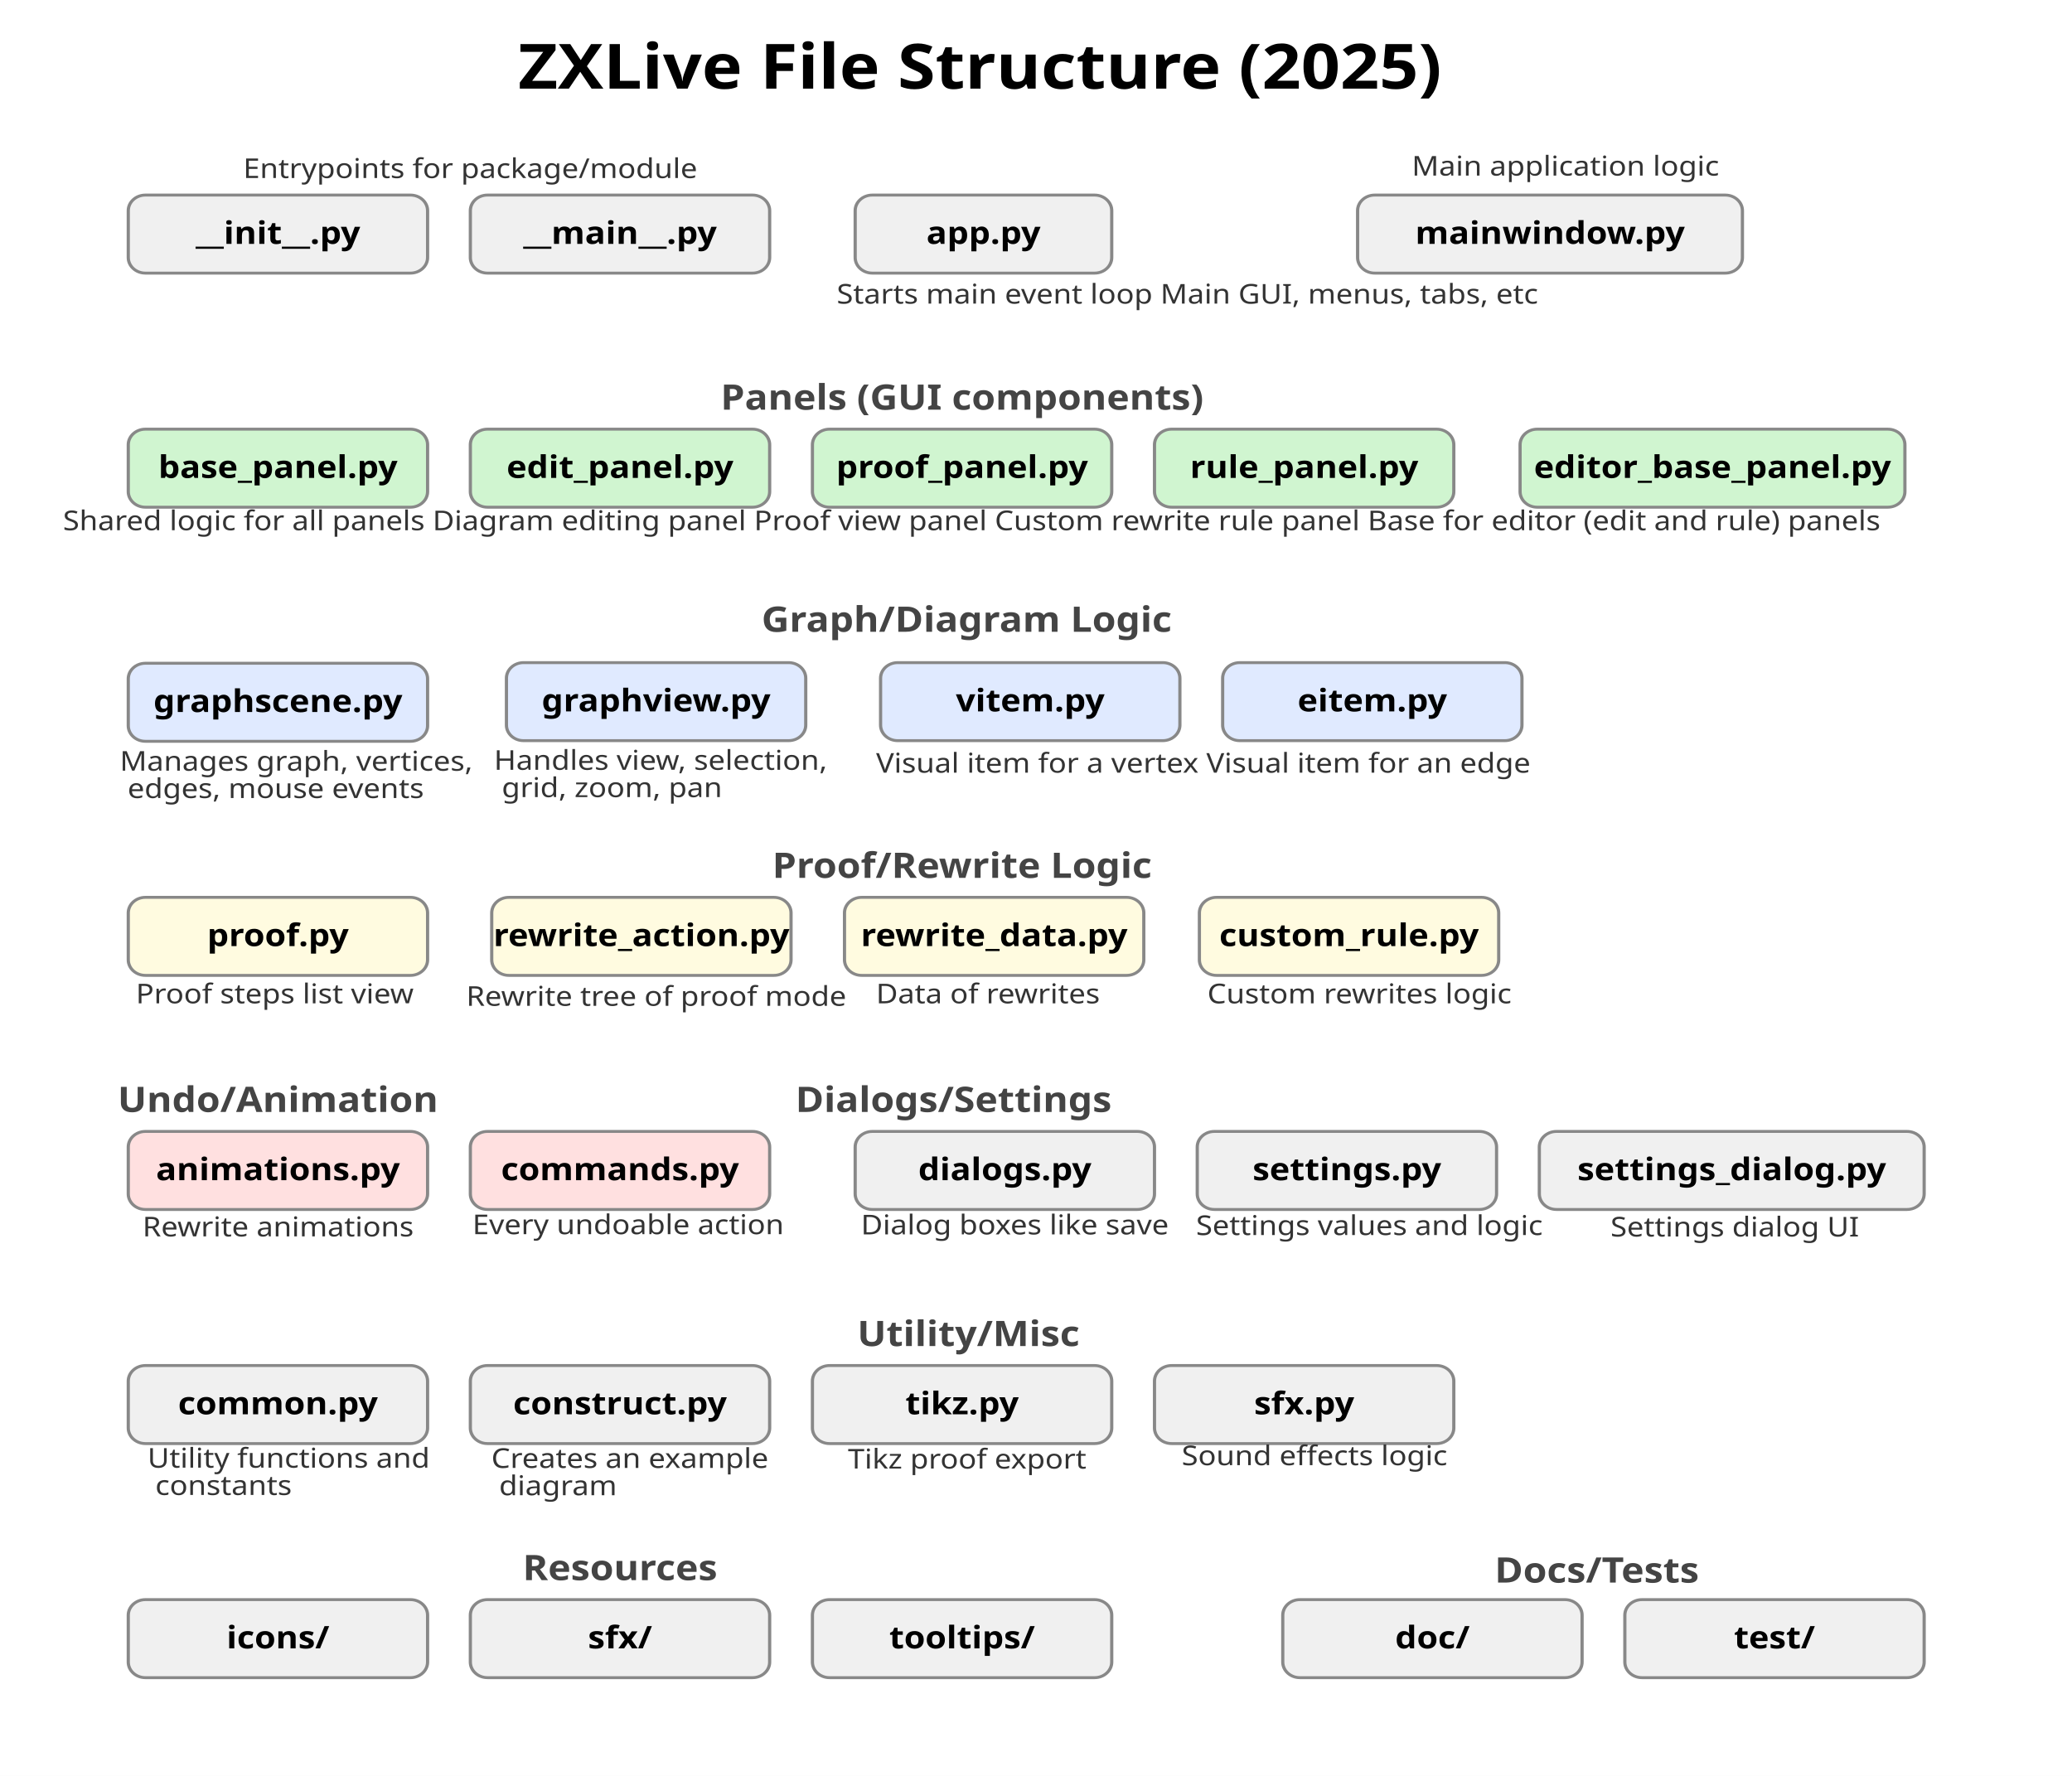
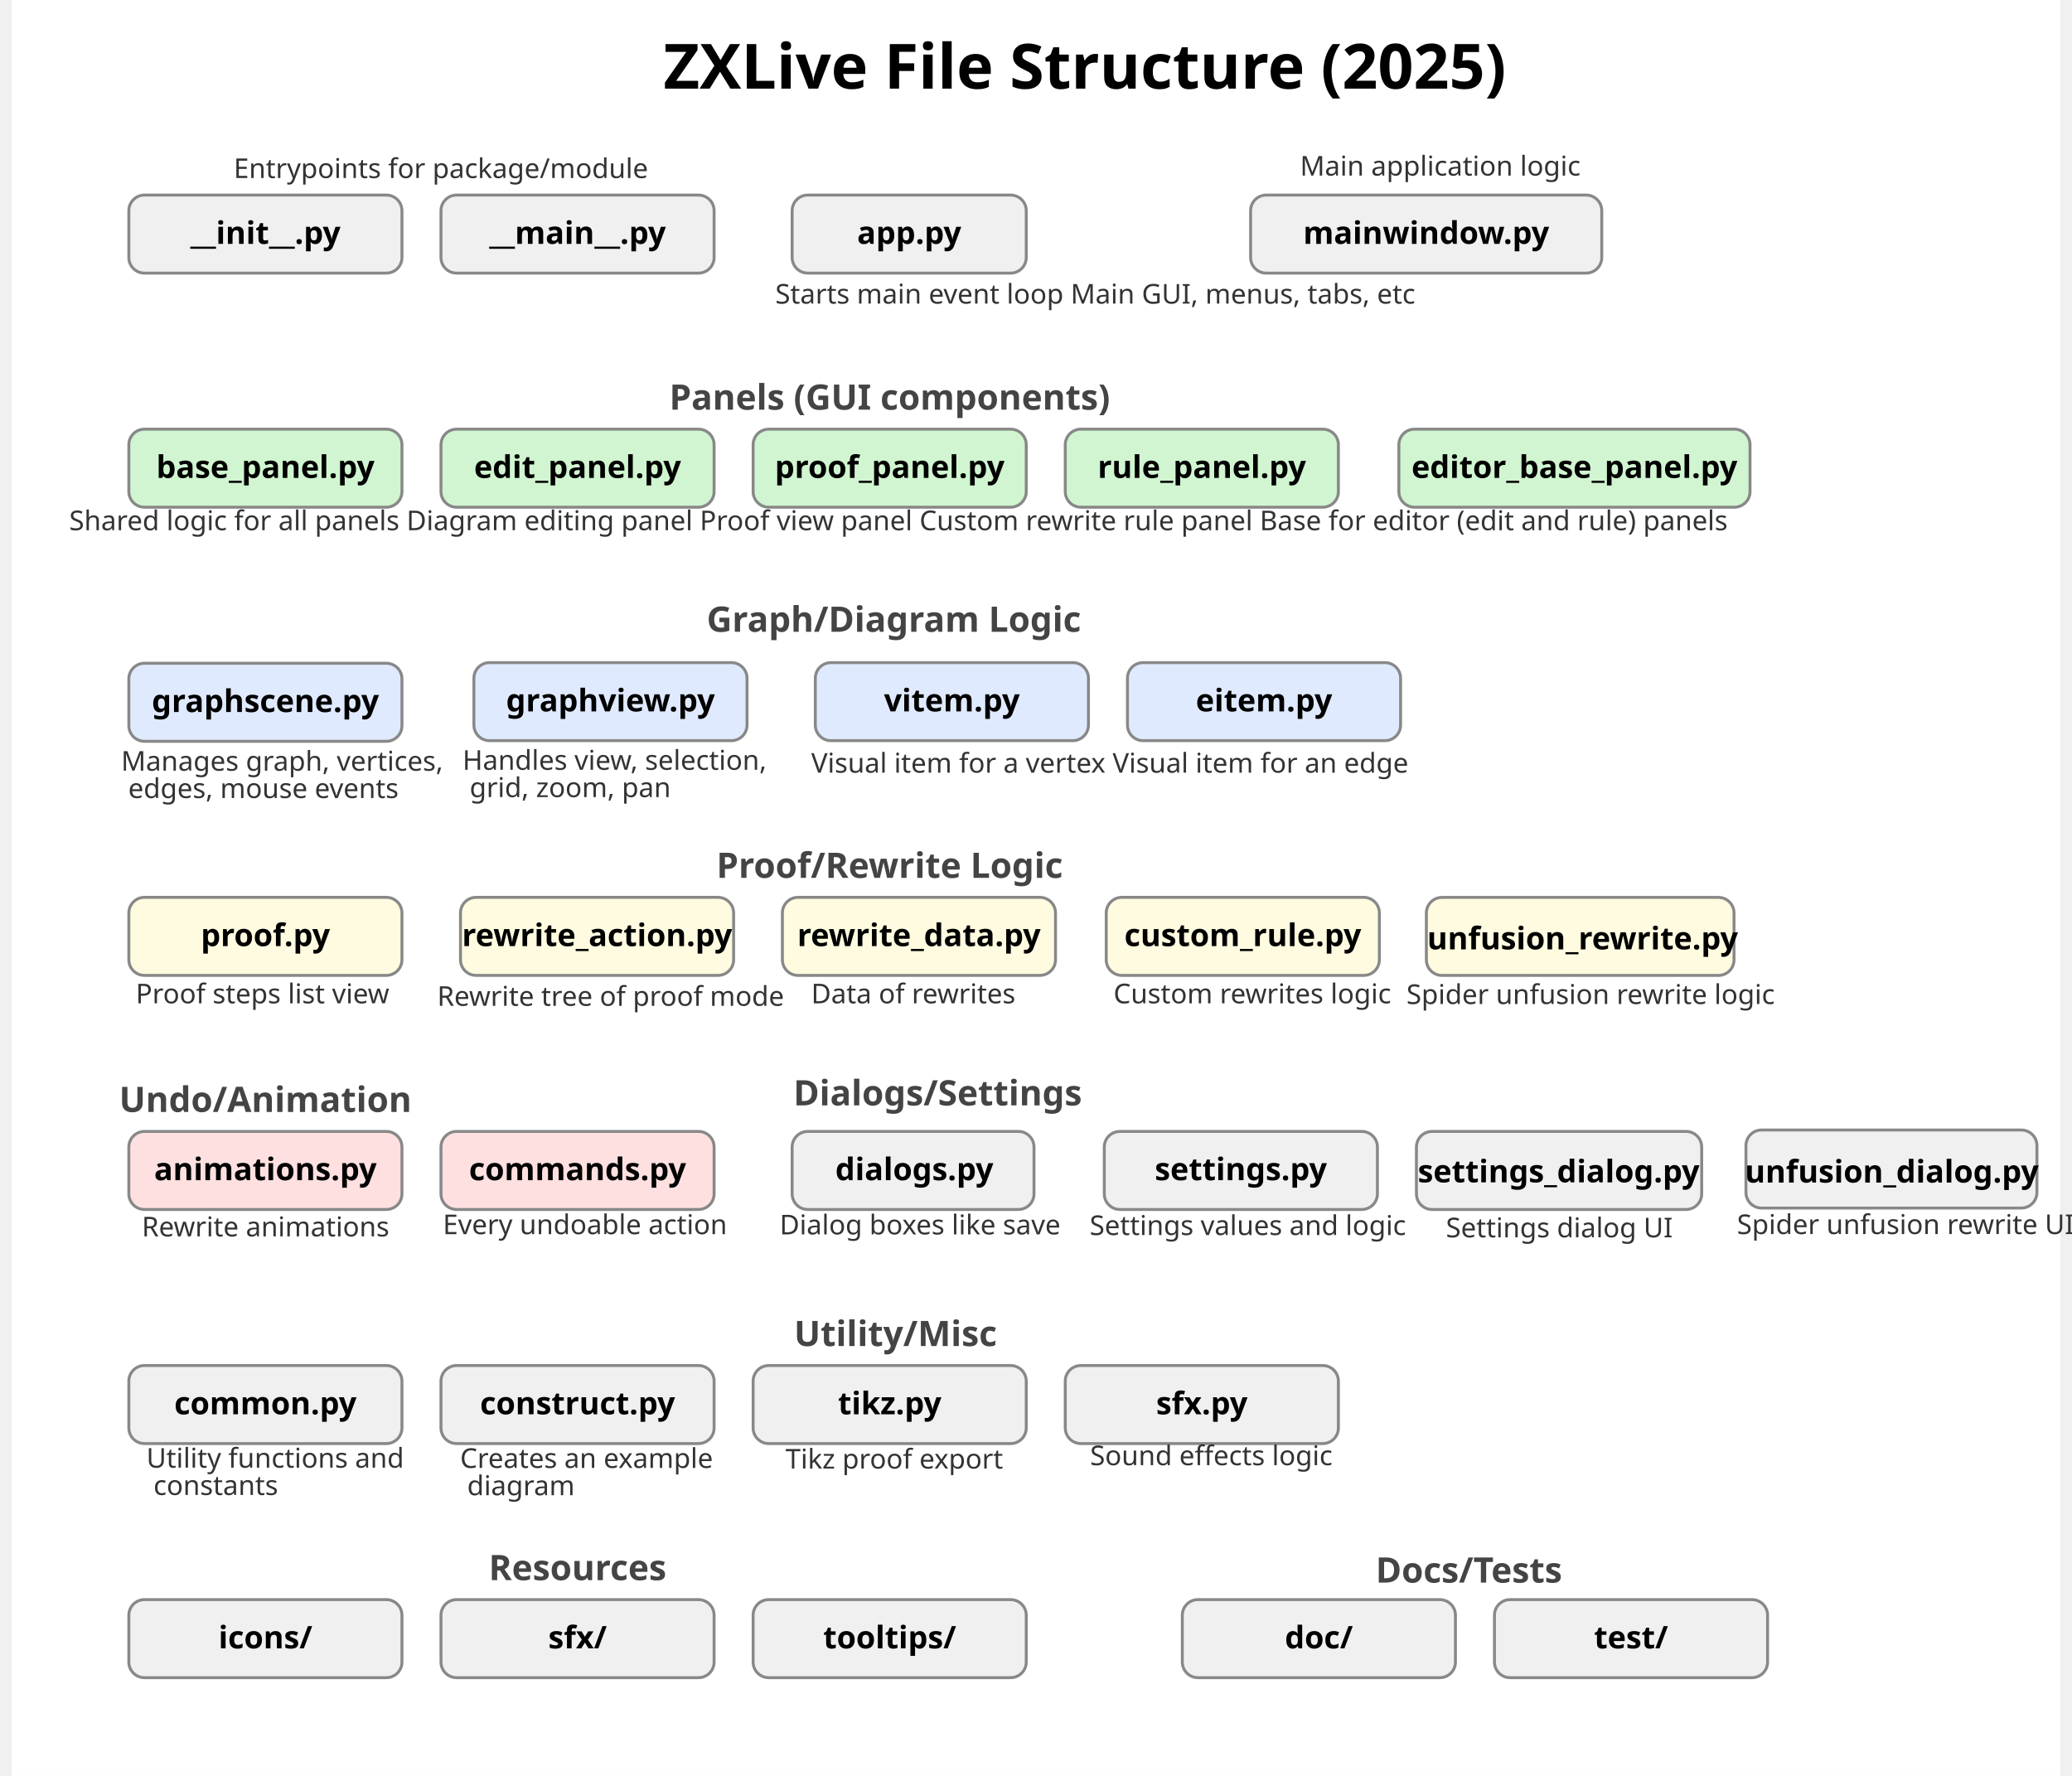
- <svg xmlns="http://www.w3.org/2000/svg" xmlns:ns1="https://boxy-svg.com" width="1400" height="1200" viewBox="0 0 969.154 910.352" font-family="sans-serif" preserveAspectRatio="none">
+ <svg xmlns="http://www.w3.org/2000/svg" xmlns:ns1="https://boxy-svg.com" width="1400" height="1200" viewBox="0 0 1050 910.352" font-family="sans-serif" preserveAspectRatio="xMidYMid meet">
  <style>
    .box { fill: #e0e0e0; stroke: #888; stroke-width: 1.5; rx: 8; }
    .panel { fill: #d0f5d0; }
    .edit { fill: #ffe0e0; }
    .graph { fill: #e0eaff; }
    .proof { fill: #fffbe0; }
    .util { fill: #f0f0f0; }
    .title { font-size: 32px; font-weight: bold; }
    .subtitle { font-size: 18px; font-weight: bold; }
    .desc { font-size: 14px; fill: #333; }
    .file { font-size: 16px; font-weight: bold; }
    .group { font-size: 18px; font-weight: bold; fill: #444; }
    .arrow { stroke: #888; stroke-width: 1.2; marker-end: url(#arrowhead); }
  </style>
-   <rect x="0" y="0" width="100%" height="100%" fill="white" />
+   <rect x="0" y="0" width="100%" height="100%" fill="white" style="" />
  <defs>
    <ns1:export>
      <ns1:file format="svg" />
    </ns1:export>
  </defs>
-   <text x="458.341" y="45.44" text-anchor="middle" class="title" style="white-space: pre; font-size: 32px;">ZXLive File Structure (2025)</text>
+   <text x="550" y="45.44" text-anchor="middle" class="title" style="white-space: pre; font-size: 32px;">ZXLive File Structure (2025)</text>
  <rect x="60" y="100" width="140" height="40" class="box util" />
  <text x="130" y="125" text-anchor="middle" class="file" style="white-space: pre;">__init__.py</text>
  <rect x="220" y="100" width="140" height="40" class="box util" />
  <text x="290" y="125" text-anchor="middle" class="file" style="white-space: pre;">__main__.py</text>
  <text x="219.968" y="91.267" text-anchor="middle" class="desc" style="white-space: pre; font-size: 14px;">Entrypoints for package/module</text>
  <rect x="400" y="100" width="120" height="40" class="box util" />
  <text x="460" y="125" text-anchor="middle" class="file" style="white-space: pre;">app.py</text>
  <rect x="635" y="100" width="180" height="40" class="box util" />
  <text x="725" y="125" text-anchor="middle" class="file" style="white-space: pre; font-size: 16px;">mainwindow.py</text>
  <text x="660.343" y="90" class="desc" style="white-space: pre; font-size: 14px;">Main application logic</text>
  <text x="391.352" y="155.64" class="desc" style="white-space: pre; font-size: 14px;">Starts main event loop                           Main GUI, menus, tabs, etc</text>
  <rect x="60" y="220" width="140" height="40" class="box panel" />
  <text x="130" y="245" text-anchor="middle" class="file" style="white-space: pre;">base_panel.py</text>
  <rect x="220" y="220" width="140" height="40" class="box panel" />
  <text x="290" y="245" text-anchor="middle" class="file" style="white-space: pre;">edit_panel.py</text>
  <rect x="380" y="220" width="140" height="40" class="box panel" />
  <text x="450" y="245" text-anchor="middle" class="file" style="white-space: pre;">proof_panel.py</text>
  <rect x="540" y="220" width="140" height="40" class="box panel" />
  <text x="610" y="245" text-anchor="middle" class="file" style="white-space: pre;">rule_panel.py</text>
  <rect x="711" y="220" width="180" height="40" class="box panel" />
  <text x="801" y="245" text-anchor="middle" class="file" style="white-space: pre; font-size: 16px;">editor_base_panel.py</text>
  <text x="450" y="210" text-anchor="middle" class="group" style="white-space: pre;">Panels (GUI components)</text>
  <text x="50.379" y="275.769" class="desc" style="white-space: pre; font-size: 14px;" transform="matrix(1, 0, 0, 1, -24.59207, -17.97159)">
    <tspan x="50.379" dy="1em">​</tspan>    Shared logic for all panels     Diagram editing panel          Proof view panel        Custom rewrite rule panel   Base for editor (edit and rule) panels<tspan x="50.379" dy="1em">​</tspan>
  </text>
  <rect x="60" y="340" width="140" height="40" class="box graph" />
  <text x="130" y="365" text-anchor="middle" class="file" style="white-space: pre;">graphscene.py</text>
  <rect x="236.88" y="339.672" width="140" height="40" class="box graph" />
  <text x="306.88" y="364.672" text-anchor="middle" class="file" style="white-space: pre; font-size: 16px;">graphview.py</text>
  <rect x="411.88" y="339.672" width="140" height="40" class="box graph" />
  <text x="481.88" y="364.672" text-anchor="middle" class="file" style="white-space: pre; font-size: 16px;">vitem.py</text>
  <rect x="571.88" y="339.672" width="140" height="40" class="box graph" />
  <text x="641.88" y="364.672" text-anchor="middle" class="file" style="white-space: pre; font-size: 16px;">eitem.py</text>
  <text x="452.154" y="323.852" text-anchor="middle" class="group" style="white-space: pre; font-size: 18px;">Graph/Diagram Logic</text>
  <text x="290" y="395" class="desc" style="white-space: pre;" transform="matrix(1, 0, 0, 1, 119.7784, 1.077251)">Visual item for a vertex      Visual item for an edge<tspan x="290" dy="1em">​</tspan>
  </text>
  <rect x="60" y="460" width="140" height="40" class="box proof" />
  <text x="130" y="485" text-anchor="middle" class="file" style="white-space: pre;">proof.py</text>
  <rect x="230" y="460" width="140" height="40" class="box proof" />
  <text x="300" y="485" text-anchor="middle" class="file" style="white-space: pre; font-size: 16px;">rewrite_action.py</text>
  <rect x="395" y="460" width="140" height="40" class="box proof" />
  <text x="465" y="485" text-anchor="middle" class="file" style="white-space: pre; font-size: 16px;">rewrite_data.py</text>
  <rect x="561" y="460" width="140" height="40" class="box proof" />
  <text x="631" y="485" text-anchor="middle" class="file" style="white-space: pre; font-size: 16px;">custom_rule.py</text>
  <text x="450" y="450" text-anchor="middle" class="group" style="white-space: pre;">Proof/Rewrite Logic</text>
  <rect x="60" y="580" width="140" height="40" class="box edit" />
  <text x="130" y="605" text-anchor="middle" class="file" style="white-space: pre;">animations.py</text>
  <rect x="220" y="580" width="140" height="40" class="box edit" />
  <text x="290" y="605" text-anchor="middle" class="file" style="white-space: pre;">commands.py</text>
  <text x="130" y="570" text-anchor="middle" class="group" style="white-space: pre;">Undo/Animation</text>
-   <rect x="400" y="580" width="140" height="40" class="box util" />
-   <text x="470" y="605" text-anchor="middle" class="file" style="white-space: pre;">dialogs.py</text>
+   <rect x="400" y="580" width="123.976" height="40" class="box util" style="" />
+   <text x="462.638" y="605" text-anchor="middle" class="file" style="white-space: pre; font-size: 16px;">dialogs.py</text>
  <rect x="560" y="580" width="140" height="40" class="box util" />
  <text x="630" y="605" text-anchor="middle" class="file" style="white-space: pre;">settings.py</text>
-   <rect x="720" y="580" width="180" height="40" class="box util" />
-   <text x="810" y="605" text-anchor="middle" class="file" style="white-space: pre;">settings_dialog.py</text>
-   <text x="446" y="570" text-anchor="middle" class="group" style="white-space: pre; font-size: 18px;">Dialogs/Settings</text>
+   <rect x="720" y="580" width="146.22" height="40" class="box util" style="" />
+   <text x="792.894" y="606.083" text-anchor="middle" class="file" style="white-space: pre; font-size: 16px;">settings_dialog.py</text>
+   <text x="474.602" y="566.65" text-anchor="middle" class="group" style="white-space: pre; font-size: 18px;">Dialogs/Settings</text>
  <rect x="60" y="700" width="140" height="40" class="box util" />
  <text x="130" y="725" text-anchor="middle" class="file" style="white-space: pre;">common.py</text>
  <rect x="220" y="700" width="140" height="40" class="box util" />
  <text x="290" y="725" text-anchor="middle" class="file" style="white-space: pre;">construct.py</text>
  <rect x="380" y="700" width="140" height="40" class="box util" />
  <text x="450" y="725" text-anchor="middle" class="file" style="white-space: pre;">tikz.py</text>
  <rect x="540" y="700" width="140" height="40" class="box util" />
  <text x="610" y="725" text-anchor="middle" class="file" style="white-space: pre;">sfx.py</text>
  <text x="453" y="690" text-anchor="middle" class="group" style="white-space: pre; font-size: 18px;">Utility/Misc</text>
  <rect x="60" y="820" width="140" height="40" class="box util" />
  <text x="130" y="845" text-anchor="middle" class="file" style="white-space: pre;">icons/</text>
  <rect x="220" y="820" width="140" height="40" class="box util" />
  <text x="290" y="845" text-anchor="middle" class="file" style="white-space: pre;">sfx/</text>
  <rect x="380" y="820" width="140" height="40" class="box util" />
  <text x="450" y="845" text-anchor="middle" class="file" style="white-space: pre;">tooltips/</text>
  <text x="290" y="810" text-anchor="middle" class="group" style="white-space: pre;">Resources</text>
  <rect x="600" y="820" width="140" height="40" class="box util" />
  <text x="670" y="845" text-anchor="middle" class="file" style="white-space: pre;">doc/</text>
  <rect x="760" y="820" width="140" height="40" class="box util" />
  <text x="830" y="845" text-anchor="middle" class="file" style="white-space: pre;">test/</text>
  <text x="746.885" y="811.267" text-anchor="middle" class="group" style="white-space: pre; font-size: 18px;">Docs/Tests</text>
  <text style="white-space: pre; fill: rgb(51, 51, 51); font-family: Arial, sans-serif; font-size: 28px;" x="880.951" y="314.129"> </text>
  <text x="63.546" y="514.327" class="desc" style="white-space: pre; font-size: 14px; stroke-width: 1;">Proof steps list view</text>
  <text x="290" y="395" class="desc" style="white-space: pre;" transform="matrix(1, 0, 0, 1, -233.9572, 0.077032)">Manages graph, vertices,<tspan x="290" dy="1em">​</tspan> edges, mouse events<tspan x="290" dy="1em">​</tspan>
  </text>
  <text x="290" y="395" class="desc" style="white-space: pre;" transform="matrix(1, 0, 0, 1, -58.94975, -0.388659)"> Handles view, selection,<tspan x="290" dy="1em">​</tspan>      grid, zoom, pan<tspan x="290" dy="1em">​</tspan>
  </text>
  <text x="218.074" y="515.593" class="desc" style="white-space: pre; font-size: 14px; stroke-width: 1;">Rewrite tree of proof mode</text>
  <text x="409.755" y="514.327" class="desc" style="white-space: pre; font-size: 14px; stroke-width: 1;">Data of rewrites</text>
  <text x="564.722" y="514.327" class="desc" style="white-space: pre; font-size: 14px; stroke-width: 1;">Custom rewrites logic</text>
  <text x="66.643" y="633.793" class="desc" style="white-space: pre; font-size: 14px; stroke-width: 1;">Rewrite animations</text>
  <text x="220.957" y="632.663" class="desc" style="white-space: pre; font-size: 14px; stroke-width: 1;">Every undoable action</text>
-   <text x="402.675" y="632.775" class="desc" style="white-space: pre; font-size: 14px; stroke-width: 1;">Dialog boxes like save</text>
-   <text x="559.416" y="633.104" class="desc" style="white-space: pre; font-size: 14px; stroke-width: 1;">Settings values and logic</text>
-   <text x="753.281" y="633.844" class="desc" style="white-space: pre; font-size: 14px; stroke-width: 1;">Settings dialog UI</text>
+   <text x="393.58" y="632.775" class="desc" style="white-space: pre; font-size: 14px; stroke-width: 1;">Dialog boxes like save</text>
+   <text x="552.487" y="633.104" class="desc" style="white-space: pre; font-size: 14px; stroke-width: 1;">Settings values and logic</text>
+   <text x="735.092" y="634.277" class="desc" style="white-space: pre; font-size: 14px; stroke-width: 1;">Settings dialog UI</text>
  <text x="396.597" y="752.812" class="desc" style="white-space: pre; font-size: 14px; stroke-width: 1;">Tikz proof export</text>
  <text x="552.706" y="751.086" class="desc" style="white-space: pre; font-size: 14px; stroke-width: 1;">Sound effects logic</text>
  <text x="69" y="756.353" class="desc" style="white-space: pre; font-size: 14px; stroke-width: 1;" transform="matrix(1, 0, 0, 1, 0, -4)">Utility functions and<tspan x="69" dy="1em">​</tspan>      constants</text>
  <text x="237.401" y="756.483" class="desc" style="white-space: pre; font-size: 14px; stroke-width: 1;" transform="matrix(1, 0, 0, 1, -7.602929, -4)">Creates an example<tspan x="237.401" dy="1em">​</tspan>         diagram</text>
+   <rect x="725.101" y="460.024" width="157.692" height="40" class="box proof" style="stroke-width: 1.5;" />
+   <text x="805.153" y="486.658" text-anchor="middle" class="file" style="white-space: pre; font-size: 16px; stroke-width: 1;">unfusion_rewrite.py</text>
+   <text x="714.875" y="514.671" class="desc" style="white-space: pre; font-size: 14px; stroke-width: 1;">Spider unfusion rewrite logic</text>
+   <rect x="888.911" y="579.266" width="149.154" height="40" class="box util" style="stroke-width: 1.5;" />
+   <text x="963.651" y="606.199" text-anchor="middle" class="file" style="white-space: pre; font-size: 16px; stroke-width: 1;">unfusion_dialog.py</text>
+   <text x="884.292" y="632.601" class="desc" style="white-space: pre; font-size: 14px; stroke-width: 1;">Spider unfusion rewrite UI</text>
</svg>
